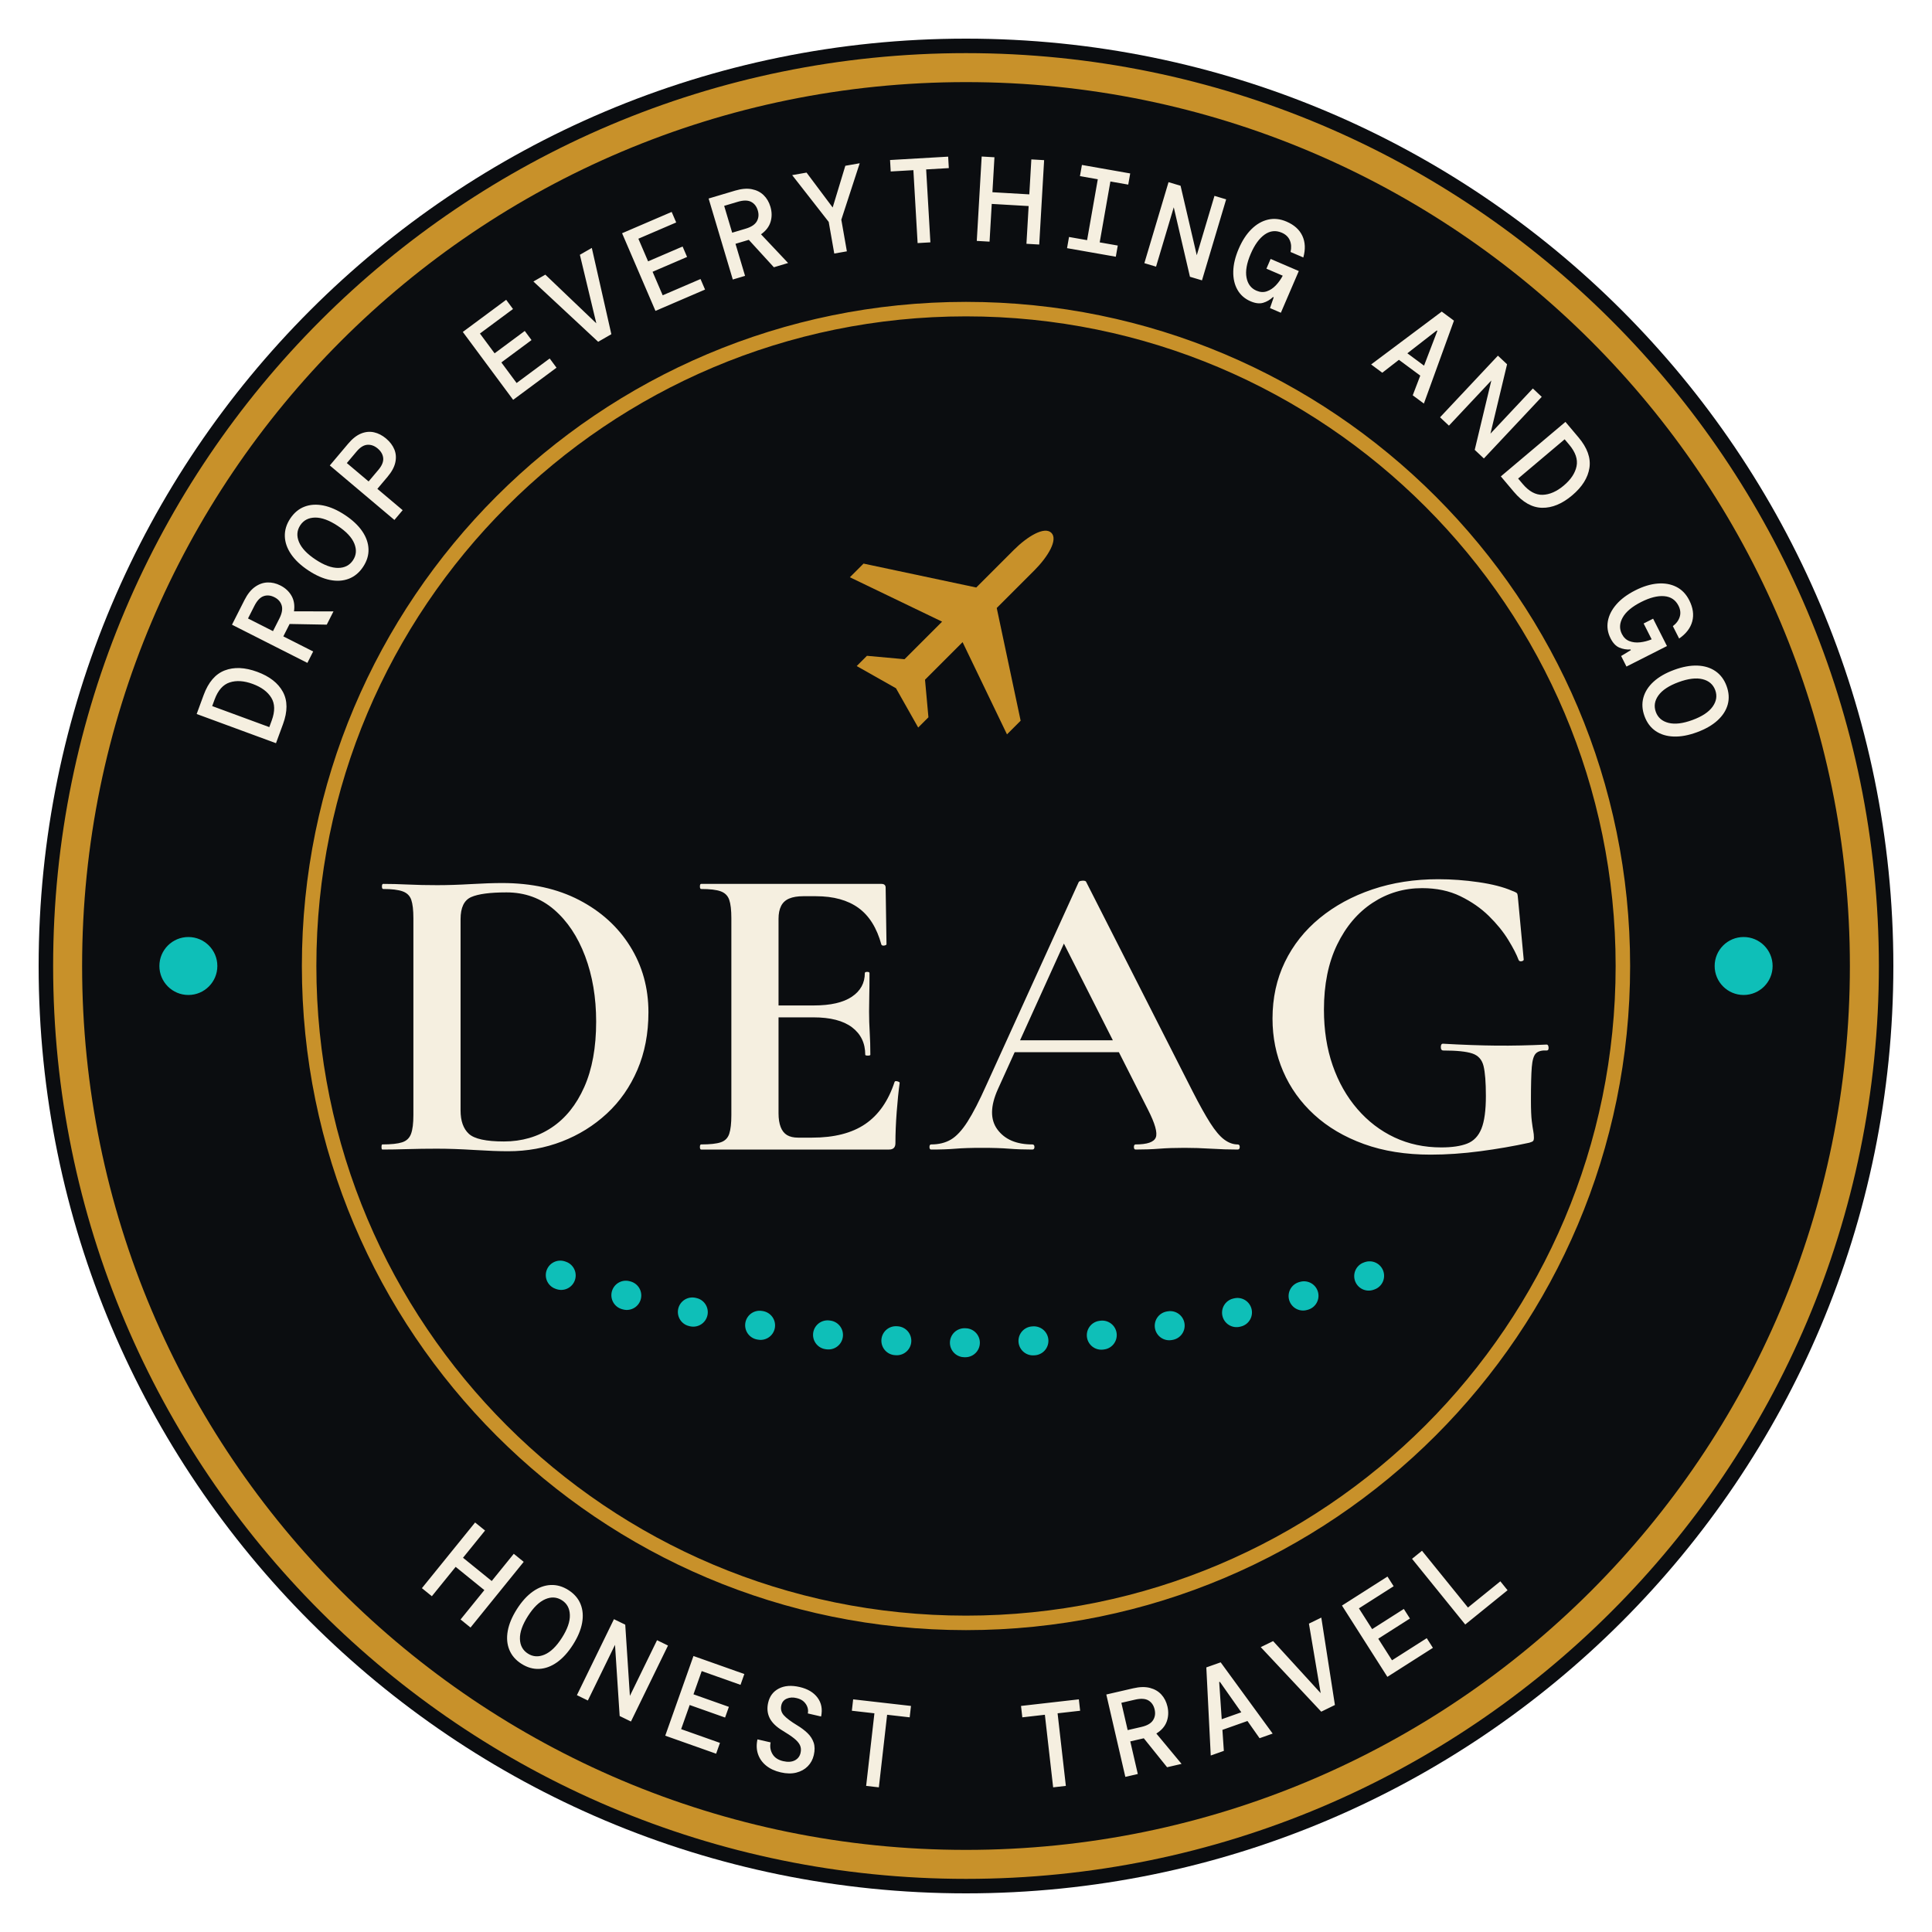
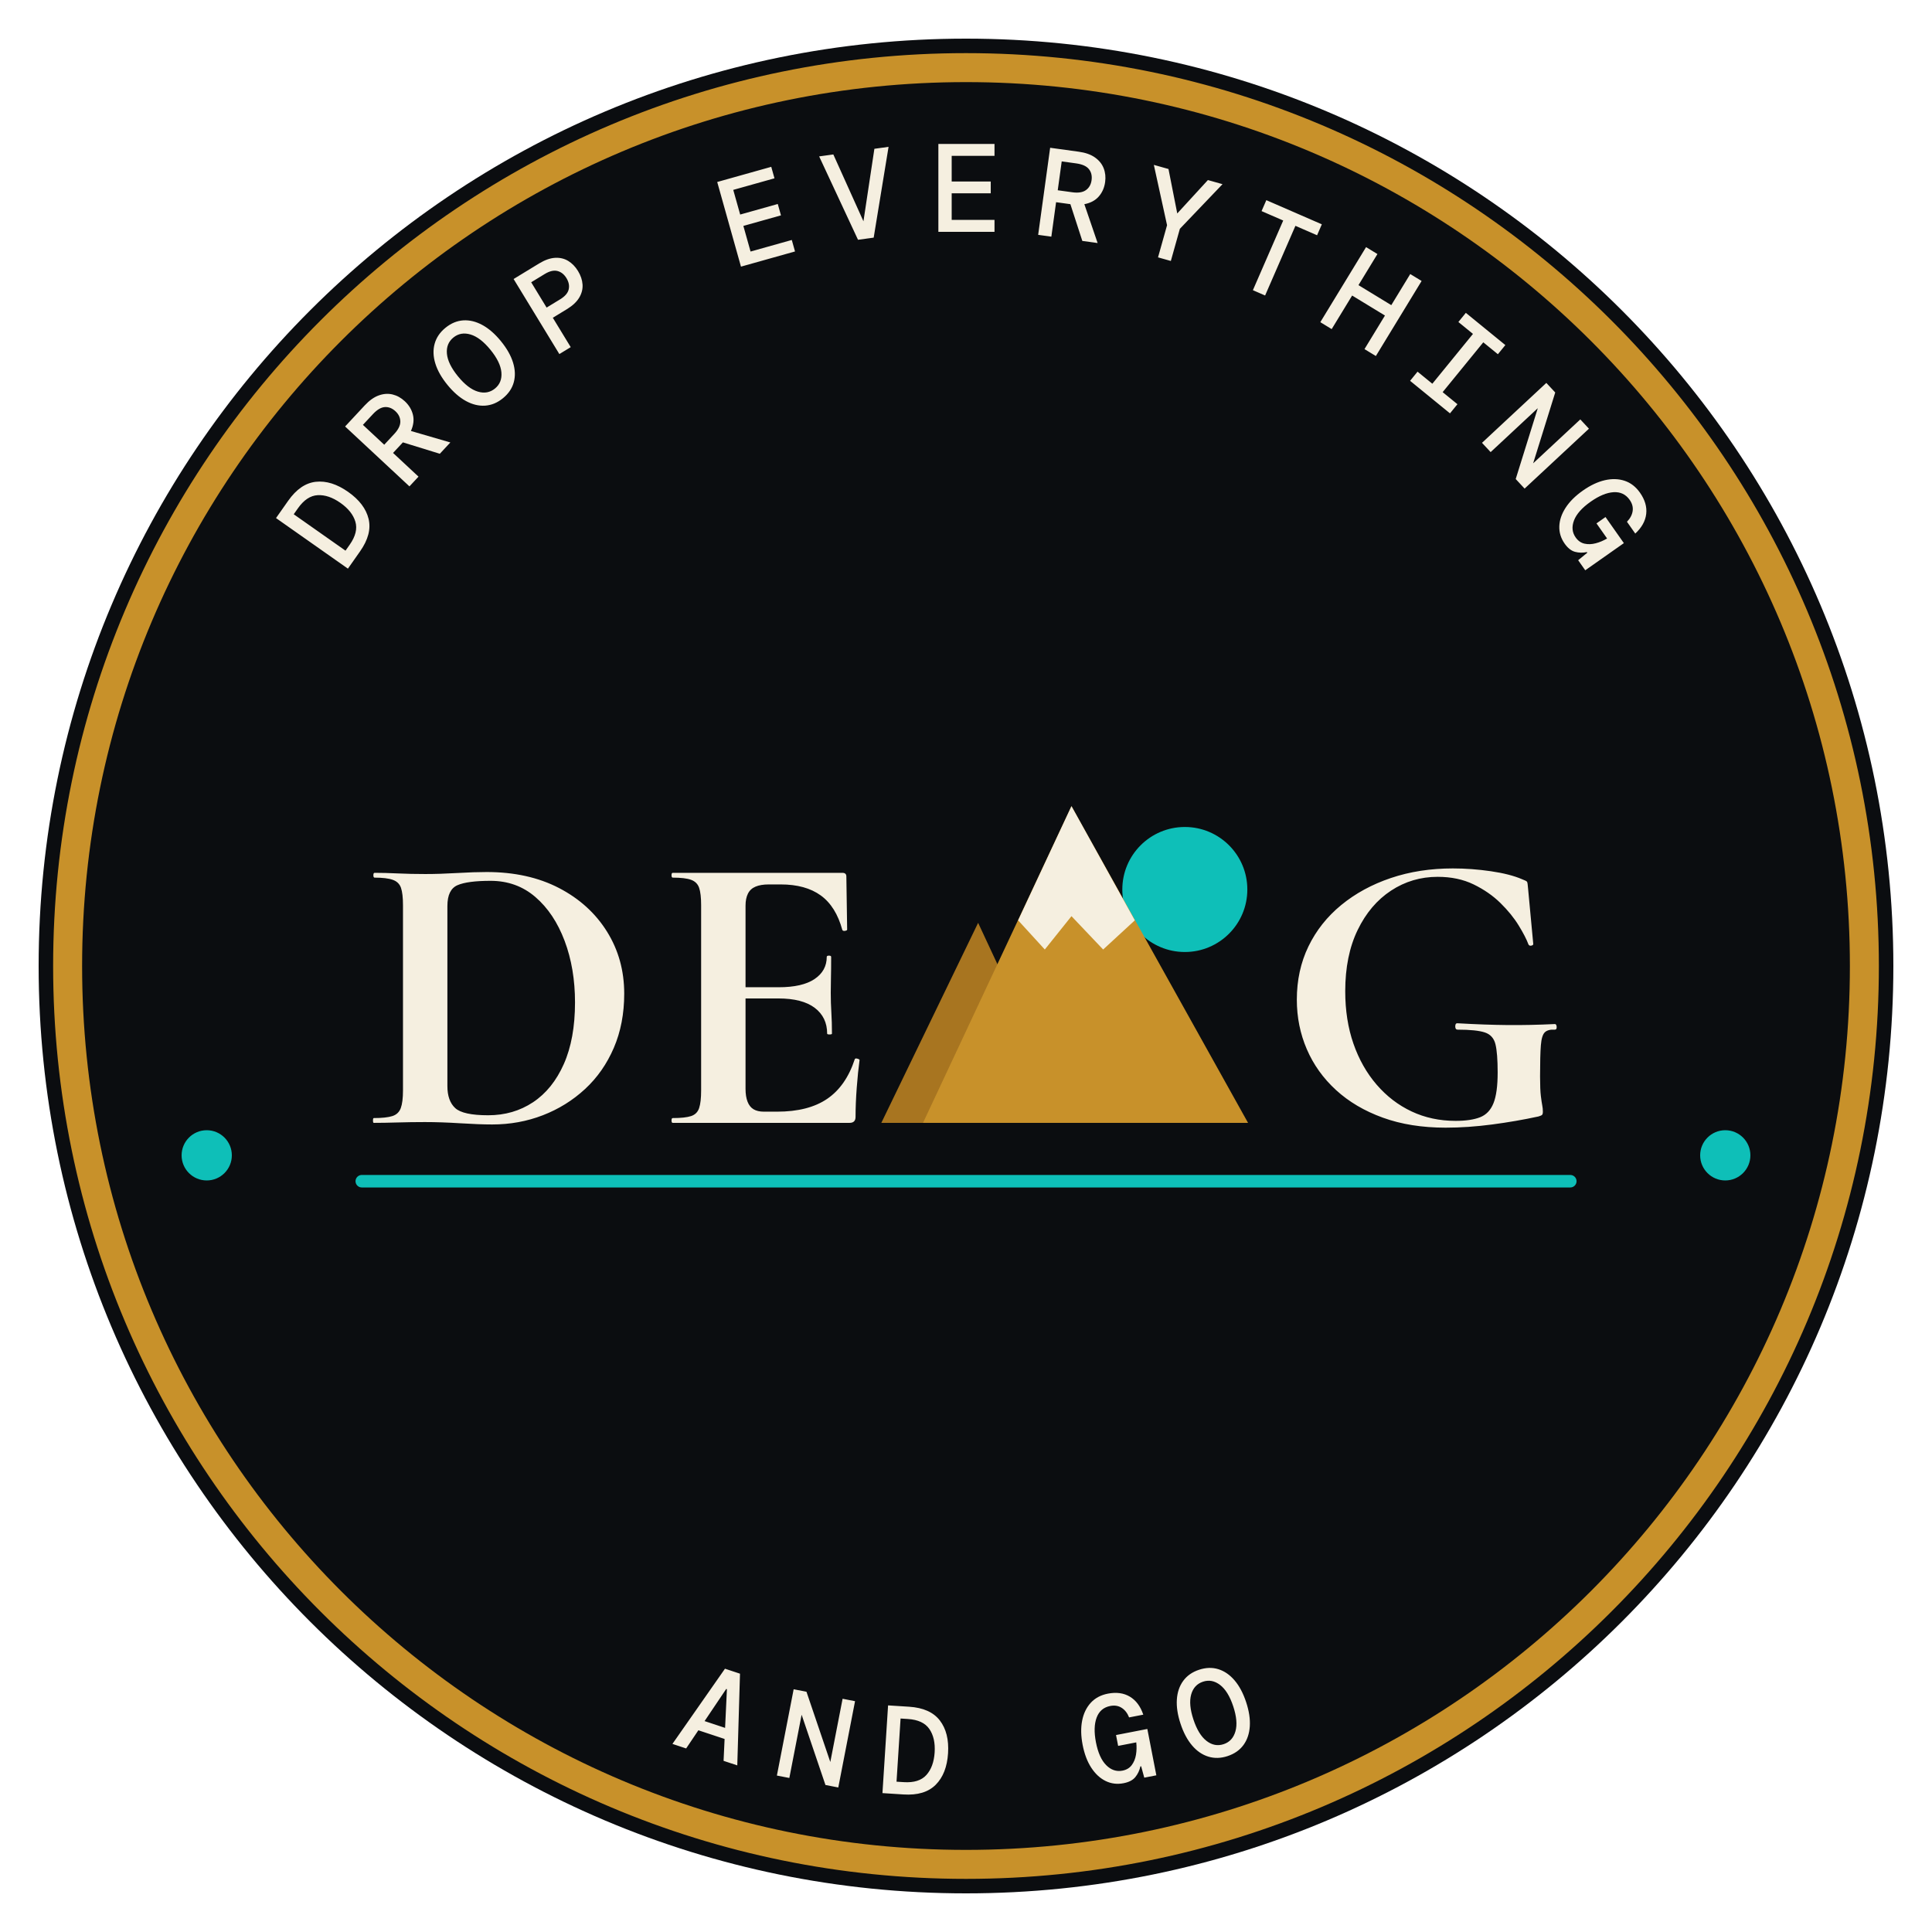
<svg xmlns="http://www.w3.org/2000/svg" viewBox="0 0 200 200" role="img" aria-label="Drop Everything And Go">
  <circle cx="100" cy="100" r="96" fill="#0B0D10" />
  <circle cx="100" cy="100" r="93" fill="none" stroke="#C8912A" stroke-width="3" />
-   <circle cx="100" cy="100" r="68" fill="none" stroke="#C8912A" stroke-width="1.5" />
-   <path d="M28.57 76.936 20.359 73.913 21.084 71.942Q21.814 69.96 23.265 69.402Q24.716 68.844 26.628 69.548Q28.54 70.252 29.283 71.617Q30.025 72.983 29.295 74.966ZM27.878 75.27 28.128 74.589Q28.655 73.158 28.085 72.229Q27.515 71.3 26.166 70.803Q24.817 70.306 23.78 70.644Q22.743 70.981 22.216 72.412L21.966 73.093Z M31.821 68.623 24.015 64.67 25.308 62.116Q25.771 61.202 26.386 60.763Q27 60.325 27.679 60.297Q28.359 60.27 29.028 60.609Q29.786 60.993 30.177 61.674Q30.567 62.356 30.434 63.283L34.52 63.293L33.826 64.664L29.98 64.594L29.331 65.877L32.419 67.441ZM28.26 65.334 28.921 64.03Q29.327 63.227 29.16 62.673Q28.992 62.118 28.412 61.825Q27.821 61.525 27.284 61.715Q26.746 61.905 26.328 62.731L25.673 64.024Z M37.588 58.681Q37.002 59.567 36.115 59.909Q35.229 60.252 34.157 60.037Q33.085 59.822 31.918 59.049Q30.75 58.276 30.134 57.373Q29.517 56.47 29.486 55.52Q29.456 54.571 30.042 53.685Q30.636 52.788 31.519 52.451Q32.402 52.114 33.473 52.329Q34.545 52.544 35.713 53.316Q36.88 54.089 37.497 54.992Q38.113 55.895 38.147 56.84Q38.182 57.784 37.588 58.681ZM36.546 57.991Q37.063 57.209 36.677 56.264Q36.291 55.318 34.968 54.442Q33.644 53.566 32.623 53.579Q31.602 53.593 31.084 54.375Q30.56 55.167 30.95 56.107Q31.339 57.047 32.663 57.923Q33.987 58.8 35.004 58.791Q36.022 58.783 36.546 57.991Z M40.83 53.826 34.142 48.184 36.052 45.919Q36.697 45.155 37.379 44.88Q38.061 44.605 38.721 44.753Q39.381 44.901 39.973 45.401Q40.565 45.9 40.823 46.526Q41.08 47.152 40.923 47.87Q40.767 48.589 40.122 49.353L39.066 50.605L41.684 52.813ZM38.158 49.839 39.174 48.635Q39.722 47.985 39.67 47.427Q39.618 46.868 39.103 46.432Q38.596 46.005 38.032 46.044Q37.467 46.083 36.919 46.733L35.904 47.937Z M53.122 41.391 47.91 34.362 52.399 31.035 53.106 31.989 49.682 34.527 51.201 36.576 54.323 34.26 55.023 35.204 51.9 37.519 53.479 39.648 56.903 37.109 57.61 38.063Z M61.921 35.381 55.218 29.142 56.453 28.432 61.731 33.471 60.029 26.375 61.264 25.665 63.287 34.596Z M67.853 32.183 64.398 24.144 69.531 21.938 70 23.029 66.084 24.712 67.091 27.055 70.662 25.519 71.126 26.599 67.555 28.134 68.602 30.569 72.518 28.885 72.987 29.976Z M75.859 28.936 73.356 20.551 76.099 19.733Q77.082 19.44 77.823 19.584Q78.563 19.728 79.051 20.202Q79.538 20.676 79.752 21.395Q79.995 22.21 79.77 22.962Q79.544 23.714 78.78 24.255L81.584 27.227L80.111 27.667L77.516 24.828L76.138 25.239L77.128 28.557ZM75.795 24.089 77.196 23.671Q78.059 23.414 78.346 22.911Q78.633 22.408 78.447 21.785Q78.257 21.15 77.749 20.891Q77.242 20.631 76.355 20.896L74.966 21.31Z M86.363 26.247 85.788 22.972 82.005 18.129 83.494 17.867 86.198 21.479 87.508 17.162 88.997 16.9 87.093 22.743 87.668 26.018Z M94.991 25.165 94.553 17.615 92.207 17.751 92.138 16.565 98.153 16.216 98.221 17.402 95.875 17.538 96.314 25.088Z M101.116 24.938 101.623 16.203 102.945 16.28 102.735 19.899 106.554 20.121 106.764 16.502 108.087 16.578 107.58 25.314 106.257 25.237 106.484 21.331 102.665 21.109 102.438 25.015Z M110.46 25.689 110.664 24.532 112.535 24.861 113.643 18.557 111.796 18.233 112 17.075 116.998 17.954 116.795 19.111 114.948 18.787 113.84 25.09 115.711 25.419 115.508 26.576Z M118.464 27.242 120.966 18.857 122.212 19.229 123.888 26.421 125.721 20.276 126.931 20.637 124.429 29.022 123.183 28.65 121.507 21.458 119.674 27.603Z M129.458 31.19Q128.562 30.805 128.104 30.003Q127.646 29.201 127.667 28.108Q127.688 27.014 128.236 25.74Q128.774 24.488 129.553 23.721Q130.332 22.953 131.263 22.735Q132.194 22.516 133.181 22.94Q134.376 23.454 134.823 24.422Q135.271 25.39 134.919 26.653L133.598 26.085Q133.75 25.416 133.523 24.883Q133.296 24.35 132.688 24.089Q131.757 23.689 130.918 24.28Q130.079 24.872 129.476 26.273Q128.849 27.731 129.039 28.731Q129.228 29.731 130.066 30.091Q130.629 30.333 131.14 30.158Q131.65 29.983 132.07 29.544Q132.49 29.106 132.788 28.54L131.1 27.814L131.534 26.804L134.451 28.058L132.595 32.376L131.469 31.892L131.853 30.778L131.784 30.748Q131.327 31.178 130.766 31.344Q130.204 31.511 129.458 31.19Z M141.938 37.728 149.248 32.256 150.513 33.194 147.4 41.778 146.246 40.922 147.025 38.885 144.815 37.248 143.093 38.585ZM148.734 34.208 145.689 36.573 147.416 37.853 148.794 34.253Z M149.073 43.198 155.063 36.819 156.011 37.709 154.291 44.891 158.68 40.216 159.601 41.081 153.611 47.459 152.663 46.569 154.383 39.387 149.993 44.062Z M155.366 49.316 162.054 43.674 163.408 45.279Q164.77 46.894 164.538 48.431Q164.305 49.968 162.748 51.282Q161.191 52.596 159.637 52.566Q158.082 52.536 156.72 50.921ZM157.157 49.539 157.624 50.093Q158.608 51.259 159.697 51.223Q160.787 51.187 161.886 50.26Q162.984 49.333 163.204 48.265Q163.423 47.197 162.439 46.031L161.972 45.477Z M166.724 66.081Q166.283 65.212 166.446 64.302Q166.609 63.393 167.326 62.568Q168.043 61.742 169.281 61.115Q170.496 60.5 171.586 60.41Q172.676 60.321 173.53 60.75Q174.385 61.178 174.871 62.138Q175.458 63.297 175.181 64.327Q174.904 65.357 173.824 66.101L173.174 64.818Q173.72 64.402 173.887 63.848Q174.055 63.293 173.756 62.702Q173.298 61.799 172.275 61.715Q171.251 61.631 169.891 62.32Q168.475 63.037 167.979 63.926Q167.483 64.814 167.895 65.628Q168.172 66.175 168.676 66.368Q169.18 66.561 169.784 66.493Q170.387 66.426 170.979 66.183L170.148 64.543L171.13 64.046L172.564 66.879L168.371 69.002L167.818 67.909L168.826 67.3L168.793 67.234Q168.167 67.27 167.629 67.038Q167.091 66.806 166.724 66.081Z M170.24 74.138Q169.873 73.141 170.121 72.223Q170.37 71.306 171.177 70.569Q171.985 69.832 173.299 69.348Q174.612 68.865 175.705 68.902Q176.798 68.939 177.582 69.476Q178.365 70.014 178.733 71.011Q179.104 72.019 178.854 72.931Q178.603 73.842 177.795 74.579Q176.988 75.316 175.674 75.8Q174.36 76.284 173.268 76.246Q172.175 76.209 171.393 75.678Q170.611 75.146 170.24 74.138ZM171.413 73.706Q171.737 74.585 172.727 74.833Q173.718 75.082 175.208 74.533Q176.697 73.985 177.29 73.153Q177.884 72.322 177.56 71.443Q177.231 70.551 176.243 70.309Q175.255 70.067 173.765 70.615Q172.275 71.164 171.68 71.989Q171.085 72.814 171.413 73.706Z" fill="#F5EFE0" />
-   <path d="M43.676 164.407 49.182 157.607 50.212 158.441 47.931 161.258 50.903 163.666 53.185 160.848 54.214 161.682 48.708 168.482 47.678 167.648 50.14 164.608 47.168 162.201 44.705 165.241Z M53.979 172.236Q53.083 171.665 52.725 170.784Q52.367 169.904 52.563 168.829Q52.759 167.753 53.511 166.572Q54.263 165.392 55.155 164.759Q56.047 164.127 56.996 164.08Q57.946 164.032 58.842 164.603Q59.748 165.181 60.101 166.058Q60.454 166.934 60.258 168.01Q60.062 169.086 59.309 170.266Q58.557 171.447 57.665 172.079Q56.773 172.712 55.829 172.762Q54.886 172.813 53.979 172.236ZM54.651 171.181Q55.441 171.685 56.38 171.282Q57.318 170.88 58.171 169.541Q59.024 168.202 58.992 167.182Q58.961 166.161 58.17 165.657Q57.369 165.147 56.436 165.553Q55.503 165.959 54.65 167.298Q53.797 168.637 53.823 169.654Q53.849 170.671 54.651 171.181Z M59.721 175.482 63.556 167.617 64.725 168.187 65.206 175.556 68.017 169.793 69.151 170.346 65.316 178.211 64.147 177.641 63.666 170.272 60.855 176.035Z M68.866 179.678 71.787 171.429 77.054 173.295 76.658 174.414 72.64 172.991 71.789 175.395 75.453 176.693 75.061 177.8 71.396 176.502 70.512 179 74.53 180.423 74.133 181.543Z M80.818 183.474Q79.916 183.266 79.316 182.781Q78.716 182.296 78.473 181.599Q78.23 180.901 78.412 180.058L79.776 180.373Q79.639 181.021 79.966 181.578Q80.293 182.134 81.073 182.314Q81.791 182.48 82.27 182.238Q82.75 181.996 82.873 181.46Q82.977 181.01 82.809 180.656Q82.64 180.303 82.196 179.95Q81.751 179.597 81.018 179.159Q80.038 178.573 79.677 177.855Q79.317 177.137 79.52 176.26Q79.753 175.249 80.627 174.797Q81.501 174.344 82.78 174.639Q84.023 174.926 84.63 175.74Q85.238 176.554 85.001 177.692L83.624 177.374Q83.695 177.07 83.59 176.744Q83.486 176.419 83.213 176.157Q82.939 175.895 82.477 175.788Q81.907 175.644 81.451 175.84Q80.995 176.036 80.883 176.523Q80.745 177.12 81.143 177.565Q81.54 178.009 82.531 178.61Q83.15 178.984 83.596 179.414Q84.042 179.844 84.229 180.394Q84.416 180.944 84.245 181.687Q84.087 182.369 83.619 182.845Q83.15 183.32 82.434 183.501Q81.719 183.682 80.818 183.474Z M89.663 184.875 90.519 177.361 88.184 177.095 88.318 175.916 94.304 176.598 94.17 177.778 91.835 177.511 90.979 185.025Z M109.021 185.025 108.165 177.511 105.83 177.778 105.696 176.598 111.682 175.916 111.816 177.095 109.481 177.361 110.337 184.875Z M116.494 183.941 114.525 175.415 117.314 174.772Q118.313 174.541 119.043 174.732Q119.774 174.922 120.23 175.426Q120.686 175.93 120.855 176.661Q121.046 177.489 120.774 178.226Q120.501 178.962 119.704 179.454L122.315 182.597L120.817 182.943L118.406 179.946L117.006 180.269L117.785 183.643ZM116.736 179.1 118.161 178.771Q119.038 178.569 119.356 178.085Q119.674 177.601 119.528 176.967Q119.378 176.322 118.888 176.031Q118.397 175.74 117.496 175.948L116.083 176.274Z M125.336 181.73 124.878 172.61 126.363 172.085 131.746 179.461 130.391 179.94 129.137 178.157 126.544 179.075 126.692 181.251ZM126.211 174.127 126.472 177.973 128.499 177.256 126.282 174.102Z M136.774 177.192 130.512 170.511 131.792 169.886 136.715 175.273 135.5 168.078 136.781 167.453 138.19 176.501Z M143.621 173.587 138.92 166.207 143.632 163.205 144.27 164.206 140.675 166.497 142.045 168.647 145.324 166.558 145.955 167.549 142.677 169.638 144.101 171.873 147.696 169.583 148.334 170.584Z M151.681 168.168 146.174 161.368 147.204 160.534 151.963 166.411 155.315 163.697 156.062 164.62Z" fill="#F5EFE0" />
-   <circle cx="180.5" cy="100.0" r="3" fill="#0EBFB8" />
-   <circle cx="19.5" cy="100.0" r="3" fill="#0EBFB8" />
-   <path d="M58 132 Q100 146 142 132" fill="none" stroke="#0EBFB8" stroke-width="3" stroke-linecap="round" stroke-dasharray="0.1 7" />
-   <path transform="translate(100 64) rotate(45) scale(.25)" d="M0 -50 C4 -50 6 -42 6 -34 L6 -12 L46 14 L46 22 L6 8 L6 30 L18 40 L18 46 L0 41 L-18 46 L-18 40 L-6 30 L-6 8 L-46 22 L-46 14 L-6 -12 L-6 -34 C-6 -42 -4 -50 0 -50 Z" fill="#C8912A" />
-   <path d="M52.606 119.176Q51.198 119.176 49.086 119.044Q46.974 118.912 45.214 118.912Q43.63 118.912 42.178 118.956Q40.726 119.0 39.582 119.0Q39.494 119.0 39.494 118.736Q39.494 118.472 39.582 118.472Q40.946 118.472 41.628 118.252Q42.31 118.032 42.552 117.372Q42.794 116.712 42.794 115.436V95.064Q42.794 93.788 42.574 93.15Q42.354 92.512 41.672 92.27Q40.99 92.028 39.67 92.028Q39.538 92.028 39.538 91.764Q39.538 91.5 39.67 91.5Q40.814 91.5 42.222 91.566Q43.63 91.632 45.258 91.632Q46.842 91.632 48.734 91.522Q50.626 91.412 51.99 91.412Q56.566 91.412 59.954 93.172Q63.342 94.932 65.234 97.968Q67.126 101.004 67.126 104.788Q67.126 108.088 65.982 110.75Q64.838 113.412 62.814 115.282Q60.79 117.152 58.172 118.164Q55.554 119.176 52.606 119.176ZM52.166 118.164Q54.938 118.164 57.094 116.734Q59.25 115.304 60.482 112.532Q61.714 109.76 61.714 105.756Q61.714 102.016 60.57 98.98Q59.426 95.944 57.358 94.162Q55.29 92.38 52.43 92.38Q49.878 92.38 48.778 92.864Q47.678 93.348 47.678 95.152V114.952Q47.678 116.58 48.536 117.372Q49.394 118.164 52.166 118.164Z M92.034 119.0H72.586Q72.454 119.0 72.454 118.736Q72.454 118.472 72.586 118.472Q73.95 118.472 74.61 118.252Q75.27 118.032 75.49 117.372Q75.71 116.712 75.71 115.436V95.064Q75.71 93.788 75.49 93.15Q75.27 92.512 74.61 92.27Q73.95 92.028 72.586 92.028Q72.454 92.028 72.454 91.764Q72.454 91.5 72.586 91.5H91.242Q91.682 91.5 91.682 91.896L91.77 97.748Q91.77 97.836 91.55 97.88Q91.33 97.924 91.242 97.792Q90.538 95.196 88.866 93.986Q87.194 92.776 84.466 92.776H83.146Q82.266 92.776 81.694 93.018Q81.122 93.26 80.858 93.788Q80.594 94.316 80.594 95.108V115.26Q80.594 116.096 80.814 116.668Q81.034 117.24 81.474 117.504Q81.914 117.768 82.618 117.768H84.07Q87.502 117.768 89.57 116.36Q91.638 114.952 92.606 112.004Q92.65 111.872 92.892 111.938Q93.134 112.004 93.134 112.092Q92.958 113.368 92.826 115.106Q92.694 116.844 92.694 118.34Q92.694 119.0 92.034 119.0ZM89.57 109.188Q89.57 107.384 88.206 106.35Q86.842 105.316 84.202 105.316H78.262V104.084H84.246Q86.842 104.084 88.184 103.182Q89.526 102.28 89.526 100.74Q89.526 100.608 89.768 100.608Q90.01 100.608 90.01 100.74Q90.01 102.192 89.988 103.006Q89.966 103.82 89.966 104.7Q89.966 105.8 90.032 106.856Q90.098 107.912 90.098 109.188Q90.098 109.276 89.834 109.276Q89.57 109.276 89.57 109.188Z M104.094 108.924 104.754 107.692H117.426L117.734 108.924ZM128.118 118.472Q128.338 118.472 128.338 118.736Q128.338 119.0 128.118 119.0Q126.798 119.0 125.368 118.912Q123.938 118.824 122.618 118.824Q121.122 118.824 120.022 118.912Q118.922 119.0 117.558 119.0Q117.382 119.0 117.382 118.736Q117.382 118.472 117.558 118.472Q119.362 118.472 119.648 117.746Q119.934 117.02 118.834 114.864L109.902 97.22L112.058 93.436L103.302 112.752Q102.114 115.392 103.258 116.932Q104.402 118.472 106.866 118.472Q107.086 118.472 107.086 118.736Q107.086 119.0 106.866 119.0Q105.546 119.0 104.446 118.912Q103.346 118.824 101.674 118.824Q99.958 118.824 98.924 118.912Q97.89 119.0 96.394 119.0Q96.218 119.0 96.218 118.736Q96.218 118.472 96.394 118.472Q97.582 118.472 98.44 117.966Q99.298 117.46 100.156 116.118Q101.014 114.776 102.114 112.312L111.662 91.324Q111.706 91.192 112.058 91.17Q112.41 91.148 112.454 91.324L123.454 112.972Q124.51 115.04 125.28 116.25Q126.05 117.46 126.732 117.966Q127.414 118.472 128.118 118.472Z M148.098 119.528Q144.226 119.528 141.19 118.428Q138.154 117.328 136.042 115.392Q133.93 113.456 132.83 110.904Q131.73 108.352 131.73 105.448Q131.73 102.236 133.006 99.596Q134.282 96.956 136.614 95.042Q138.946 93.128 142.07 92.072Q145.194 91.016 148.89 91.016Q150.958 91.016 153.07 91.324Q155.182 91.632 156.502 92.204Q156.986 92.38 157.052 92.49Q157.118 92.6 157.162 93.216L157.734 99.332Q157.734 99.464 157.514 99.508Q157.294 99.552 157.206 99.376Q156.898 98.54 156.128 97.286Q155.358 96.032 154.126 94.822Q152.894 93.612 151.178 92.776Q149.462 91.94 147.218 91.94Q144.402 91.94 142.092 93.458Q139.782 94.976 138.418 97.792Q137.054 100.608 137.054 104.524Q137.054 107.692 137.956 110.288Q138.858 112.884 140.508 114.798Q142.158 116.712 144.358 117.746Q146.558 118.78 149.198 118.78Q150.87 118.78 151.882 118.384Q152.894 117.988 153.356 116.844Q153.818 115.7 153.818 113.456Q153.818 111.344 153.576 110.354Q153.334 109.364 152.41 109.056Q151.486 108.748 149.418 108.748Q149.154 108.748 149.154 108.396Q149.154 108.044 149.374 108.044Q152.454 108.22 154.918 108.242Q157.382 108.264 160.11 108.132Q160.286 108.132 160.308 108.44Q160.33 108.748 160.11 108.748Q159.362 108.704 159.01 109.034Q158.658 109.364 158.57 110.464Q158.482 111.564 158.482 113.896Q158.482 115.348 158.57 116.052Q158.658 116.756 158.724 117.086Q158.79 117.416 158.79 117.768Q158.79 118.032 158.702 118.12Q158.614 118.208 158.306 118.296Q155.886 118.824 153.224 119.176Q150.562 119.528 148.098 119.528Z" fill="#F5EFE0" />
+   <path d="M36.016 58.866 28.573 53.631 29.829 51.844Q31.093 50.047 32.7 49.874Q34.308 49.702 36.041 50.921Q37.774 52.14 38.155 53.711Q38.536 55.282 37.272 57.079ZM35.767 57.005 36.2 56.389Q37.113 55.091 36.788 54.005Q36.464 52.918 35.241 52.058Q34.018 51.198 32.886 51.26Q31.753 51.322 30.841 52.62L30.407 53.236Z M42.385 50.35 35.725 44.149 37.754 41.97Q38.48 41.19 39.221 40.929Q39.961 40.668 40.648 40.837Q41.334 41.006 41.905 41.537Q42.552 42.14 42.746 42.933Q42.94 43.726 42.539 44.614L46.62 45.803L45.53 46.973L41.707 45.794L40.689 46.888L43.324 49.342ZM39.775 46.038 40.812 44.924Q41.45 44.239 41.442 43.637Q41.434 43.035 40.94 42.574Q40.435 42.105 39.843 42.14Q39.251 42.175 38.596 42.879L37.568 43.982Z M52.062 41.227Q51.206 41.926 50.22 41.992Q49.233 42.058 48.235 41.513Q47.237 40.968 46.317 39.84Q45.397 38.712 45.064 37.625Q44.731 36.537 44.994 35.585Q45.257 34.632 46.113 33.934Q46.979 33.227 47.96 33.165Q48.942 33.103 49.94 33.648Q50.938 34.192 51.858 35.321Q52.778 36.449 53.111 37.536Q53.444 38.623 53.186 39.572Q52.928 40.52 52.062 41.227ZM51.24 40.22Q51.996 39.603 51.905 38.545Q51.813 37.488 50.77 36.208Q49.726 34.929 48.708 34.627Q47.69 34.325 46.935 34.941Q46.169 35.565 46.265 36.619Q46.362 37.673 47.405 38.953Q48.449 40.232 49.462 40.538Q50.475 40.844 51.24 40.22Z M57.904 36.653 53.168 28.883 55.799 27.279Q56.687 26.738 57.451 26.691Q58.214 26.645 58.816 27.009Q59.418 27.372 59.838 28.06Q60.257 28.749 60.305 29.451Q60.352 30.153 59.961 30.81Q59.569 31.467 58.681 32.008L57.227 32.894L59.081 35.936ZM56.584 31.84 57.983 30.987Q58.738 30.527 58.871 29.959Q59.004 29.391 58.639 28.791Q58.28 28.203 57.711 28.055Q57.141 27.908 56.386 28.368L54.988 29.22Z M76.705 27.602 74.246 18.84 79.84 17.27 80.174 18.459 75.906 19.657 76.623 22.21 80.515 21.117 80.846 22.294 76.953 23.387 77.698 26.04 81.966 24.842 82.3 26.031Z M88.821 24.822 84.798 16.19 86.266 15.988 89.384 22.907 90.516 15.403 91.984 15.201 90.444 24.599Z M97.14 24.0 97.14 14.9 102.951 14.9V16.135L98.518 16.135V18.787H102.561V20.009H98.518L98.518 22.765H102.951V24.0Z M107.47 24.311 108.711 15.297 111.66 15.703Q112.717 15.848 113.356 16.304Q113.995 16.759 114.252 17.418Q114.509 18.076 114.403 18.849Q114.282 19.725 113.745 20.34Q113.207 20.955 112.251 21.138L113.626 25.159L112.042 24.941L110.807 21.136L109.326 20.932L108.835 24.499ZM109.497 19.696 111.003 19.903Q111.931 20.031 112.419 19.678Q112.907 19.326 112.999 18.656Q113.093 17.973 112.724 17.509Q112.355 17.045 111.402 16.914L109.908 16.708Z M119.878 26.642 120.813 23.313 119.446 17.069 120.961 17.495 121.869 22.097 125.041 18.64 126.555 19.065 122.139 23.686 121.205 27.015Z M129.699 30.04 132.838 22.828 130.597 21.853 131.09 20.721 136.835 23.221 136.343 24.354 134.102 23.378 130.963 30.59Z M136.679 33.351 141.415 25.581 142.591 26.298 140.629 29.517 144.026 31.588 145.988 28.369 147.165 29.086 142.429 36.856 141.252 36.139 143.37 32.664 139.973 30.594 137.855 34.069Z M145.972 39.422 146.744 38.475 148.275 39.724 152.482 34.566 150.971 33.333 151.743 32.386 155.833 35.722 155.061 36.669 153.55 35.437 149.343 40.595 150.874 41.844 150.102 42.791Z M153.416 45.841 160.076 39.639 160.997 40.629 158.712 47.961 163.593 43.417 164.487 44.378 157.827 50.579 156.906 49.589 159.191 42.257 154.311 46.802Z M161.972 56.276Q161.388 55.446 161.42 54.486Q161.452 53.526 162.067 52.569Q162.682 51.612 163.862 50.782Q165.021 49.967 166.129 49.712Q167.237 49.458 168.181 49.771Q169.125 50.085 169.768 51Q170.546 52.106 170.414 53.207Q170.283 54.309 169.282 55.235L168.422 54.012Q168.921 53.502 169.011 52.907Q169.101 52.311 168.704 51.747Q168.099 50.886 167.033 50.952Q165.967 51.019 164.67 51.931Q163.319 52.881 162.942 53.869Q162.564 54.858 163.11 55.634Q163.476 56.155 164.024 56.279Q164.572 56.402 165.183 56.242Q165.794 56.083 166.366 55.744L165.267 54.181L166.202 53.523L168.102 56.224L164.104 59.036L163.371 57.994L164.318 57.216L164.273 57.152Q163.634 57.284 163.046 57.125Q162.458 56.967 161.972 56.276Z" fill="#F5EFE0" />
+   <path d="M69.61 180.529 75.049 172.744 76.604 173.259 76.323 182.752 74.904 182.282 75.01 180.017 72.295 179.118 71.029 180.999ZM75.177 174.841 72.939 178.167 75.061 178.87 75.251 174.865Z M80.423 183.805 82.159 174.872 83.486 175.13 85.953 182.402 87.225 175.856 88.514 176.106 86.779 185.039 85.451 184.781 82.984 177.508 81.712 184.055Z M91.351 185.622 91.933 176.541 94.112 176.68Q96.305 176.821 97.291 178.102Q98.277 179.383 98.142 181.498Q98.006 183.613 96.865 184.757Q95.723 185.902 93.531 185.762ZM92.808 184.439 93.56 184.487Q95.143 184.589 95.901 183.745Q96.658 182.901 96.754 181.409Q96.849 179.917 96.205 178.983Q95.562 178.05 93.979 177.949L93.227 177.9Z M116.314 184.597Q115.318 184.791 114.455 184.369Q113.592 183.948 112.97 182.996Q112.348 182.044 112.073 180.627Q111.803 179.236 112.023 178.121Q112.243 177.005 112.915 176.272Q113.588 175.539 114.685 175.326Q116.012 175.068 116.964 175.638Q117.916 176.208 118.352 177.501L116.884 177.786Q116.623 177.121 116.116 176.796Q115.609 176.471 114.933 176.602Q113.899 176.803 113.524 177.803Q113.149 178.803 113.451 180.36Q113.766 181.98 114.514 182.729Q115.262 183.477 116.194 183.297Q116.819 183.175 117.155 182.726Q117.492 182.276 117.596 181.653Q117.7 181.031 117.625 180.37L115.749 180.734L115.531 179.611L118.772 178.982L119.704 183.78L118.454 184.023L118.131 182.841L118.055 182.856Q117.913 183.492 117.528 183.964Q117.143 184.436 116.314 184.597Z M127.083 181.789Q126.034 182.136 125.089 181.846Q124.144 181.557 123.406 180.692Q122.667 179.827 122.21 178.445Q121.752 177.063 121.828 175.928Q121.904 174.794 122.49 173.997Q123.075 173.201 124.124 172.854Q125.185 172.502 126.124 172.794Q127.063 173.086 127.801 173.95Q128.54 174.815 128.997 176.197Q129.455 177.58 129.379 178.714Q129.302 179.849 128.723 180.643Q128.144 181.437 127.083 181.789ZM126.674 180.555Q127.6 180.248 127.892 179.227Q128.183 178.206 127.664 176.639Q127.145 175.071 126.302 174.426Q125.458 173.781 124.533 174.088Q123.595 174.398 123.309 175.417Q123.024 176.436 123.543 178.004Q124.062 179.571 124.899 180.218Q125.736 180.865 126.674 180.555Z" fill="#F5EFE0" />
+   <circle cx="178.6" cy="119.6" r="2.6" fill="#0EBFB8" />
+   <circle cx="21.4" cy="119.6" r="2.6" fill="#0EBFB8" />
+   <g transform="translate(34.00 76.55) scale(0.4314)">
+     <circle cx="205.5" cy="36" r="15" fill="#0EBFB8" />
+     <path d="M132.672 92 L155.9 44 L178.3 92 Z" fill="#A87520" />
+     <path d="M142.672 92 L178.3 16 L220.672 92 Z" fill="#C8912A" />
+     <path d="M178.3 16 L193.5 43.4 L185.9 50.4 L178.3 42.4 L171.9 50.4 L165.5 43.4 Z" fill="#F5EFE0" />
+     <path d="M39.296 92.384Q36.224 92.384 31.616 92.096Q27.008 91.808 23.168 91.808Q19.712 91.808 16.544 91.904Q13.376 92.0 10.88 92.0Q10.688 92.0 10.688 91.424Q10.688 90.848 10.88 90.848Q13.856 90.848 15.344 90.368Q16.832 89.888 17.36 88.448Q17.888 87.008 17.888 84.224V39.776Q17.888 36.992 17.408 35.6Q16.928 34.208 15.44 33.68Q13.952 33.152 11.072 33.152Q10.784 33.152 10.784 32.576Q10.784 32.0 11.072 32.0Q13.568 32.0 16.64 32.144Q19.712 32.288 23.264 32.288Q26.72 32.288 30.848 32.048Q34.976 31.808 37.952 31.808Q47.936 31.808 55.328 35.648Q62.72 39.488 66.848 46.112Q70.976 52.736 70.976 60.992Q70.976 68.192 68.48 74.0Q65.984 79.808 61.568 83.888Q57.152 87.968 51.44 90.176Q45.728 92.384 39.296 92.384ZM38.336 90.176Q44.384 90.176 49.088 87.056Q53.792 83.936 56.48 77.888Q59.168 71.84 59.168 63.104Q59.168 54.944 56.672 48.32Q54.176 41.696 49.664 37.808Q45.152 33.92 38.912 33.92Q33.344 33.92 30.944 34.976Q28.544 36.032 28.544 39.968V83.168Q28.544 86.72 30.416 88.448Q32.288 90.176 38.336 90.176Z M125.048 92.0H82.616Q82.328 92.0 82.328 91.424Q82.328 90.848 82.616 90.848Q85.592 90.848 87.032 90.368Q88.472 89.888 88.952 88.448Q89.432 87.008 89.432 84.224V39.776Q89.432 36.992 88.952 35.6Q88.472 34.208 87.032 33.68Q85.592 33.152 82.616 33.152Q82.328 33.152 82.328 32.576Q82.328 32.0 82.616 32.0H123.32Q124.28 32.0 124.28 32.864L124.472 45.632Q124.472 45.824 123.992 45.92Q123.512 46.016 123.32 45.728Q121.784 40.064 118.136 37.424Q114.488 34.784 108.536 34.784H105.656Q103.736 34.784 102.488 35.312Q101.24 35.84 100.664 36.992Q100.088 38.144 100.088 39.872V83.84Q100.088 85.664 100.568 86.912Q101.048 88.16 102.008 88.736Q102.968 89.312 104.504 89.312H107.672Q115.16 89.312 119.672 86.24Q124.184 83.168 126.296 76.736Q126.392 76.448 126.92 76.592Q127.448 76.736 127.448 76.928Q127.064 79.712 126.776 83.504Q126.488 87.296 126.488 90.56Q126.488 92.0 125.048 92.0ZM119.672 70.592Q119.672 66.656 116.696 64.4Q113.72 62.144 107.96 62.144H95.0V59.456H108.056Q113.72 59.456 116.648 57.488Q119.576 55.52 119.576 52.16Q119.576 51.872 120.104 51.872Q120.632 51.872 120.632 52.16Q120.632 55.328 120.584 57.104Q120.536 58.88 120.536 60.8Q120.536 63.2 120.68 65.504Q120.824 67.808 120.824 70.592Q120.824 70.784 120.248 70.784Q119.672 70.784 119.672 70.592Z M268.088 93.152Q259.64 93.152 253.016 90.752Q246.392 88.352 241.784 84.128Q237.176 79.904 234.776 74.336Q232.376 68.768 232.376 62.432Q232.376 55.424 235.16 49.664Q237.944 43.904 243.032 39.728Q248.12 35.552 254.936 33.248Q261.752 30.944 269.816 30.944Q274.328 30.944 278.936 31.616Q283.544 32.288 286.424 33.536Q287.48 33.92 287.624 34.16Q287.768 34.4 287.864 35.744L289.112 49.088Q289.112 49.376 288.632 49.472Q288.152 49.568 287.96 49.184Q287.288 47.36 285.608 44.624Q283.928 41.888 281.24 39.248Q278.552 36.608 274.808 34.784Q271.064 32.96 266.168 32.96Q260.024 32.96 254.984 36.272Q249.944 39.584 246.968 45.728Q243.992 51.872 243.992 60.416Q243.992 67.328 245.96 72.992Q247.928 78.656 251.528 82.832Q255.128 87.008 259.928 89.264Q264.728 91.52 270.488 91.52Q274.136 91.52 276.344 90.656Q278.552 89.792 279.56 87.296Q280.568 84.8 280.568 79.904Q280.568 75.296 280.04 73.136Q279.512 70.976 277.496 70.304Q275.48 69.632 270.968 69.632Q270.392 69.632 270.392 68.864Q270.392 68.096 270.872 68.096Q277.592 68.48 282.968 68.528Q288.344 68.576 294.296 68.288Q294.68 68.288 294.728 68.96Q294.776 69.632 294.296 69.632Q292.664 69.536 291.896 70.256Q291.128 70.976 290.936 73.376Q290.744 75.776 290.744 80.864Q290.744 84.032 290.936 85.568Q291.128 87.104 291.272 87.824Q291.416 88.544 291.416 89.312Q291.416 89.888 291.224 90.08Q291.032 90.272 290.36 90.464Q285.08 91.616 279.272 92.384Q273.464 93.152 268.088 93.152Z" fill="#F5EFE0" />
+     <path d="M8 106 H298" stroke="#0EBFB8" stroke-width="3" stroke-linecap="round" />
+   </g>
</svg>
